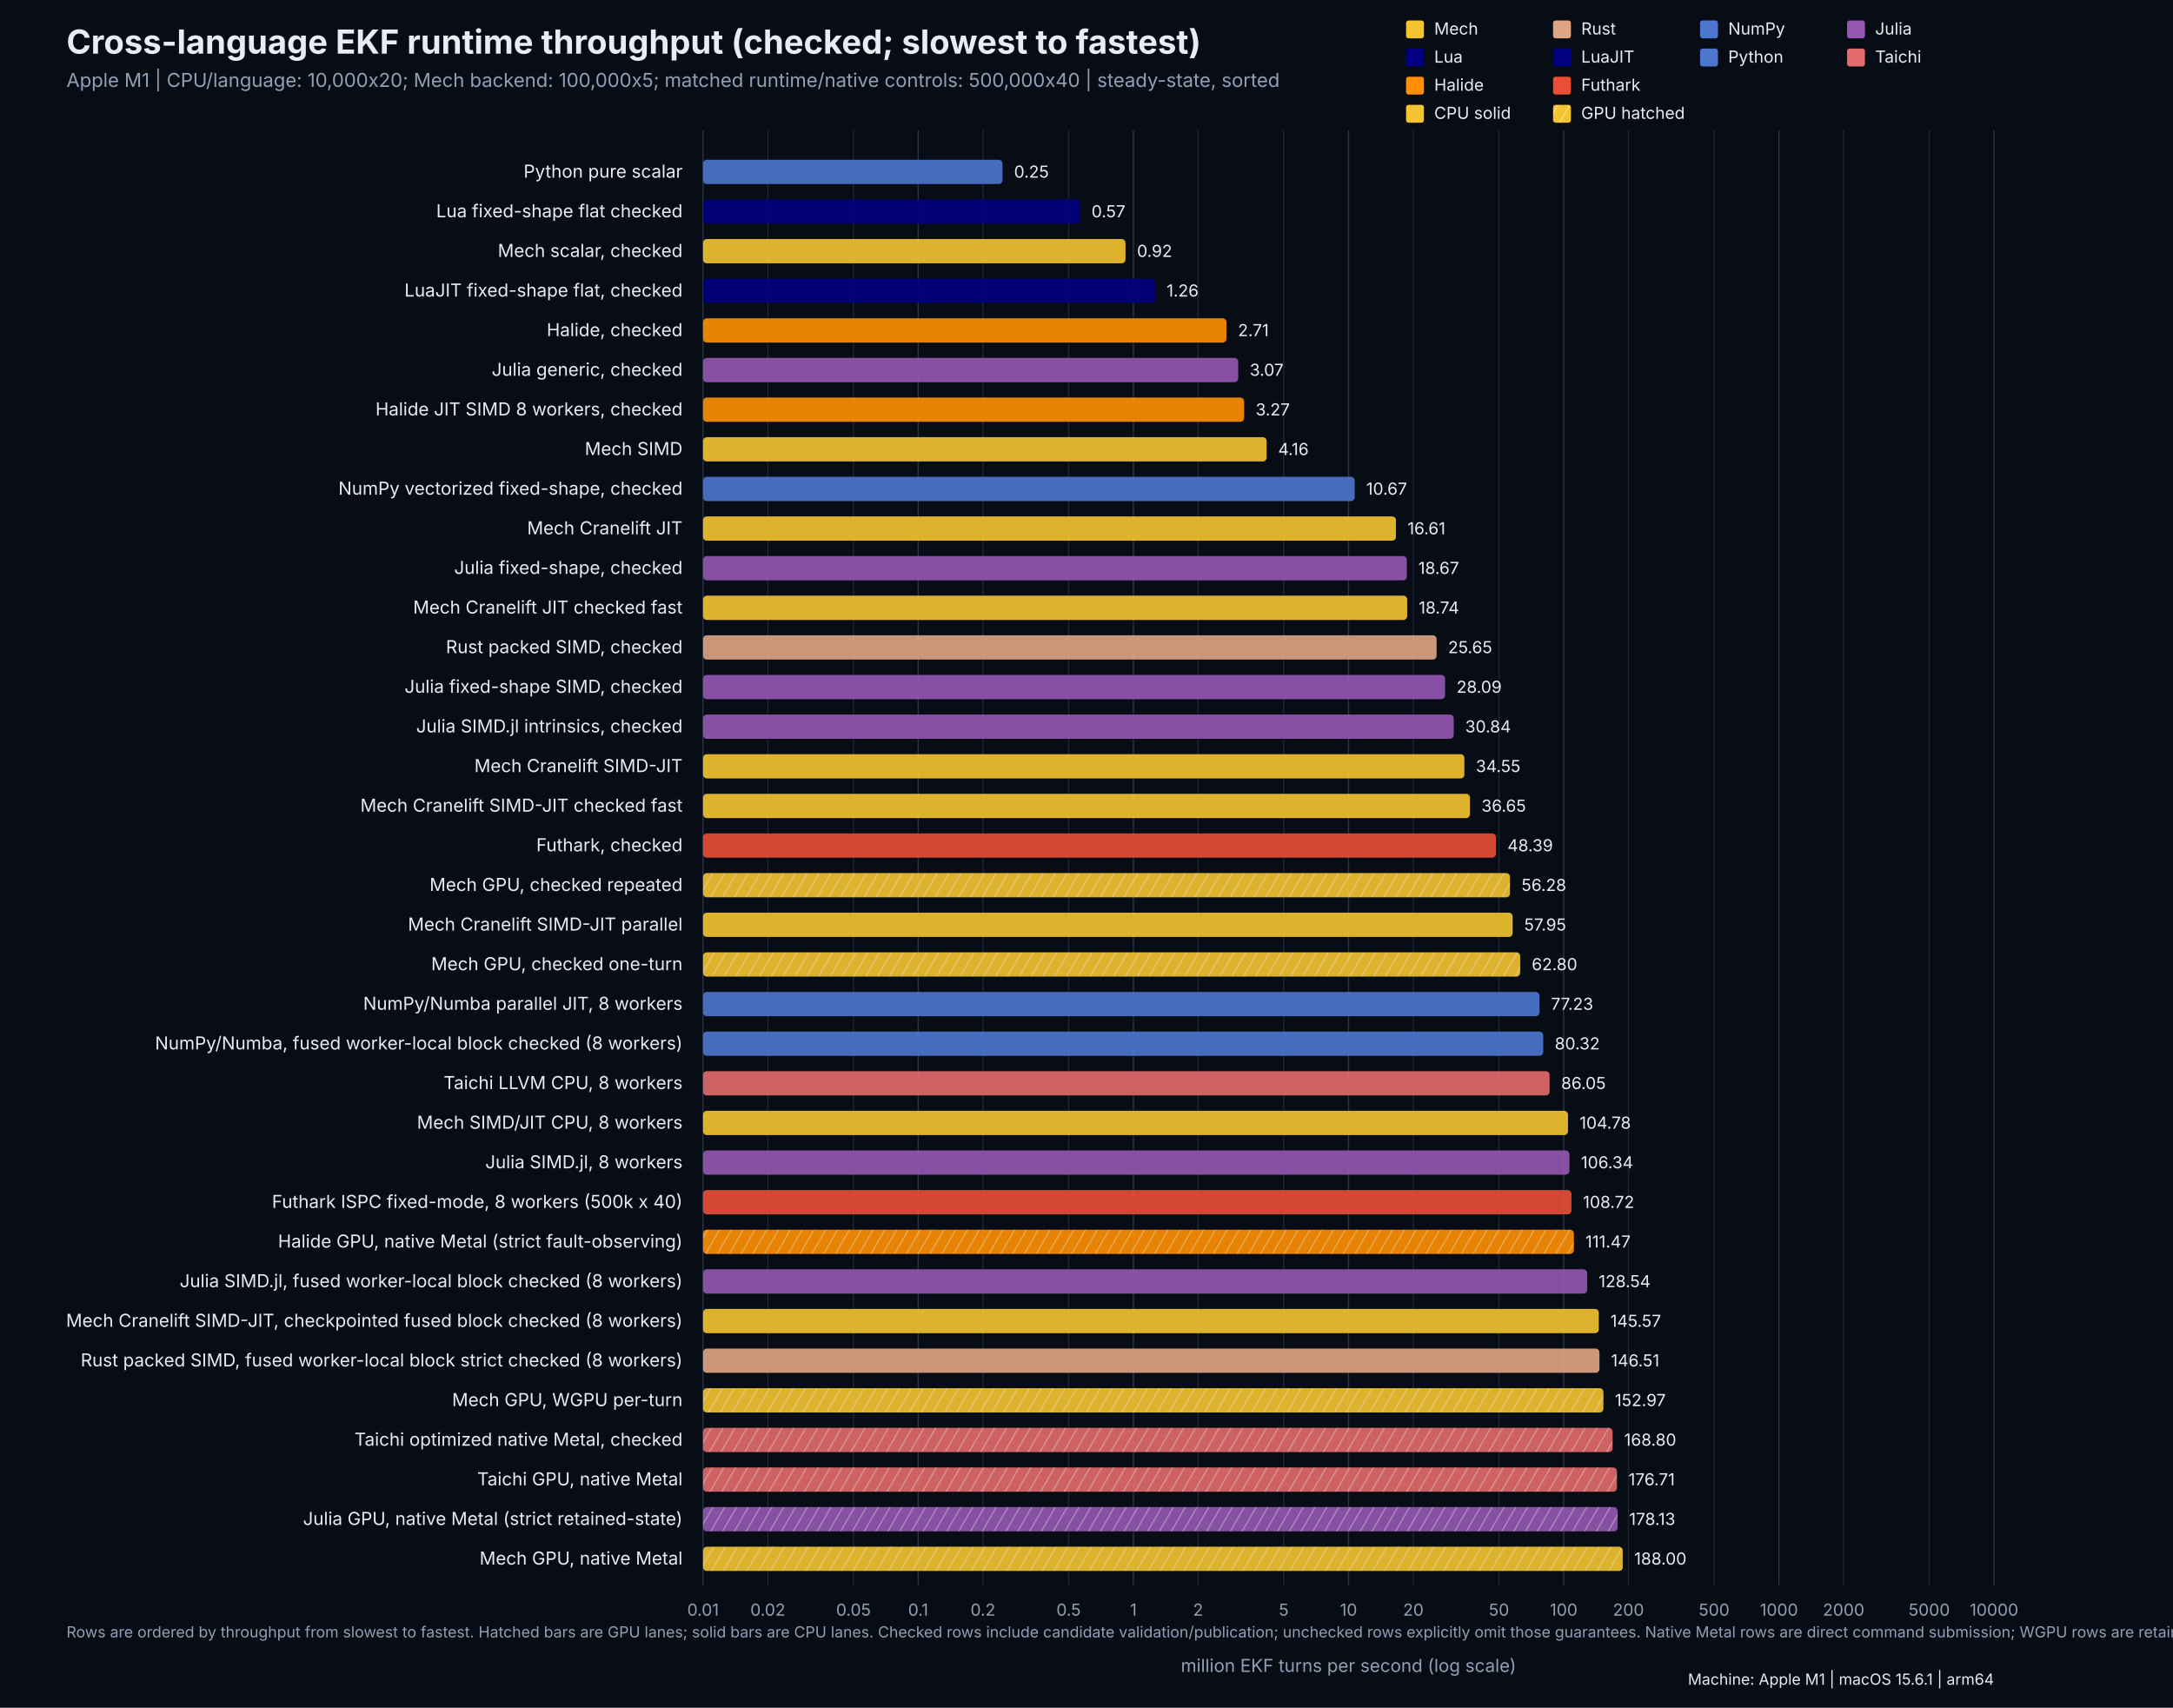
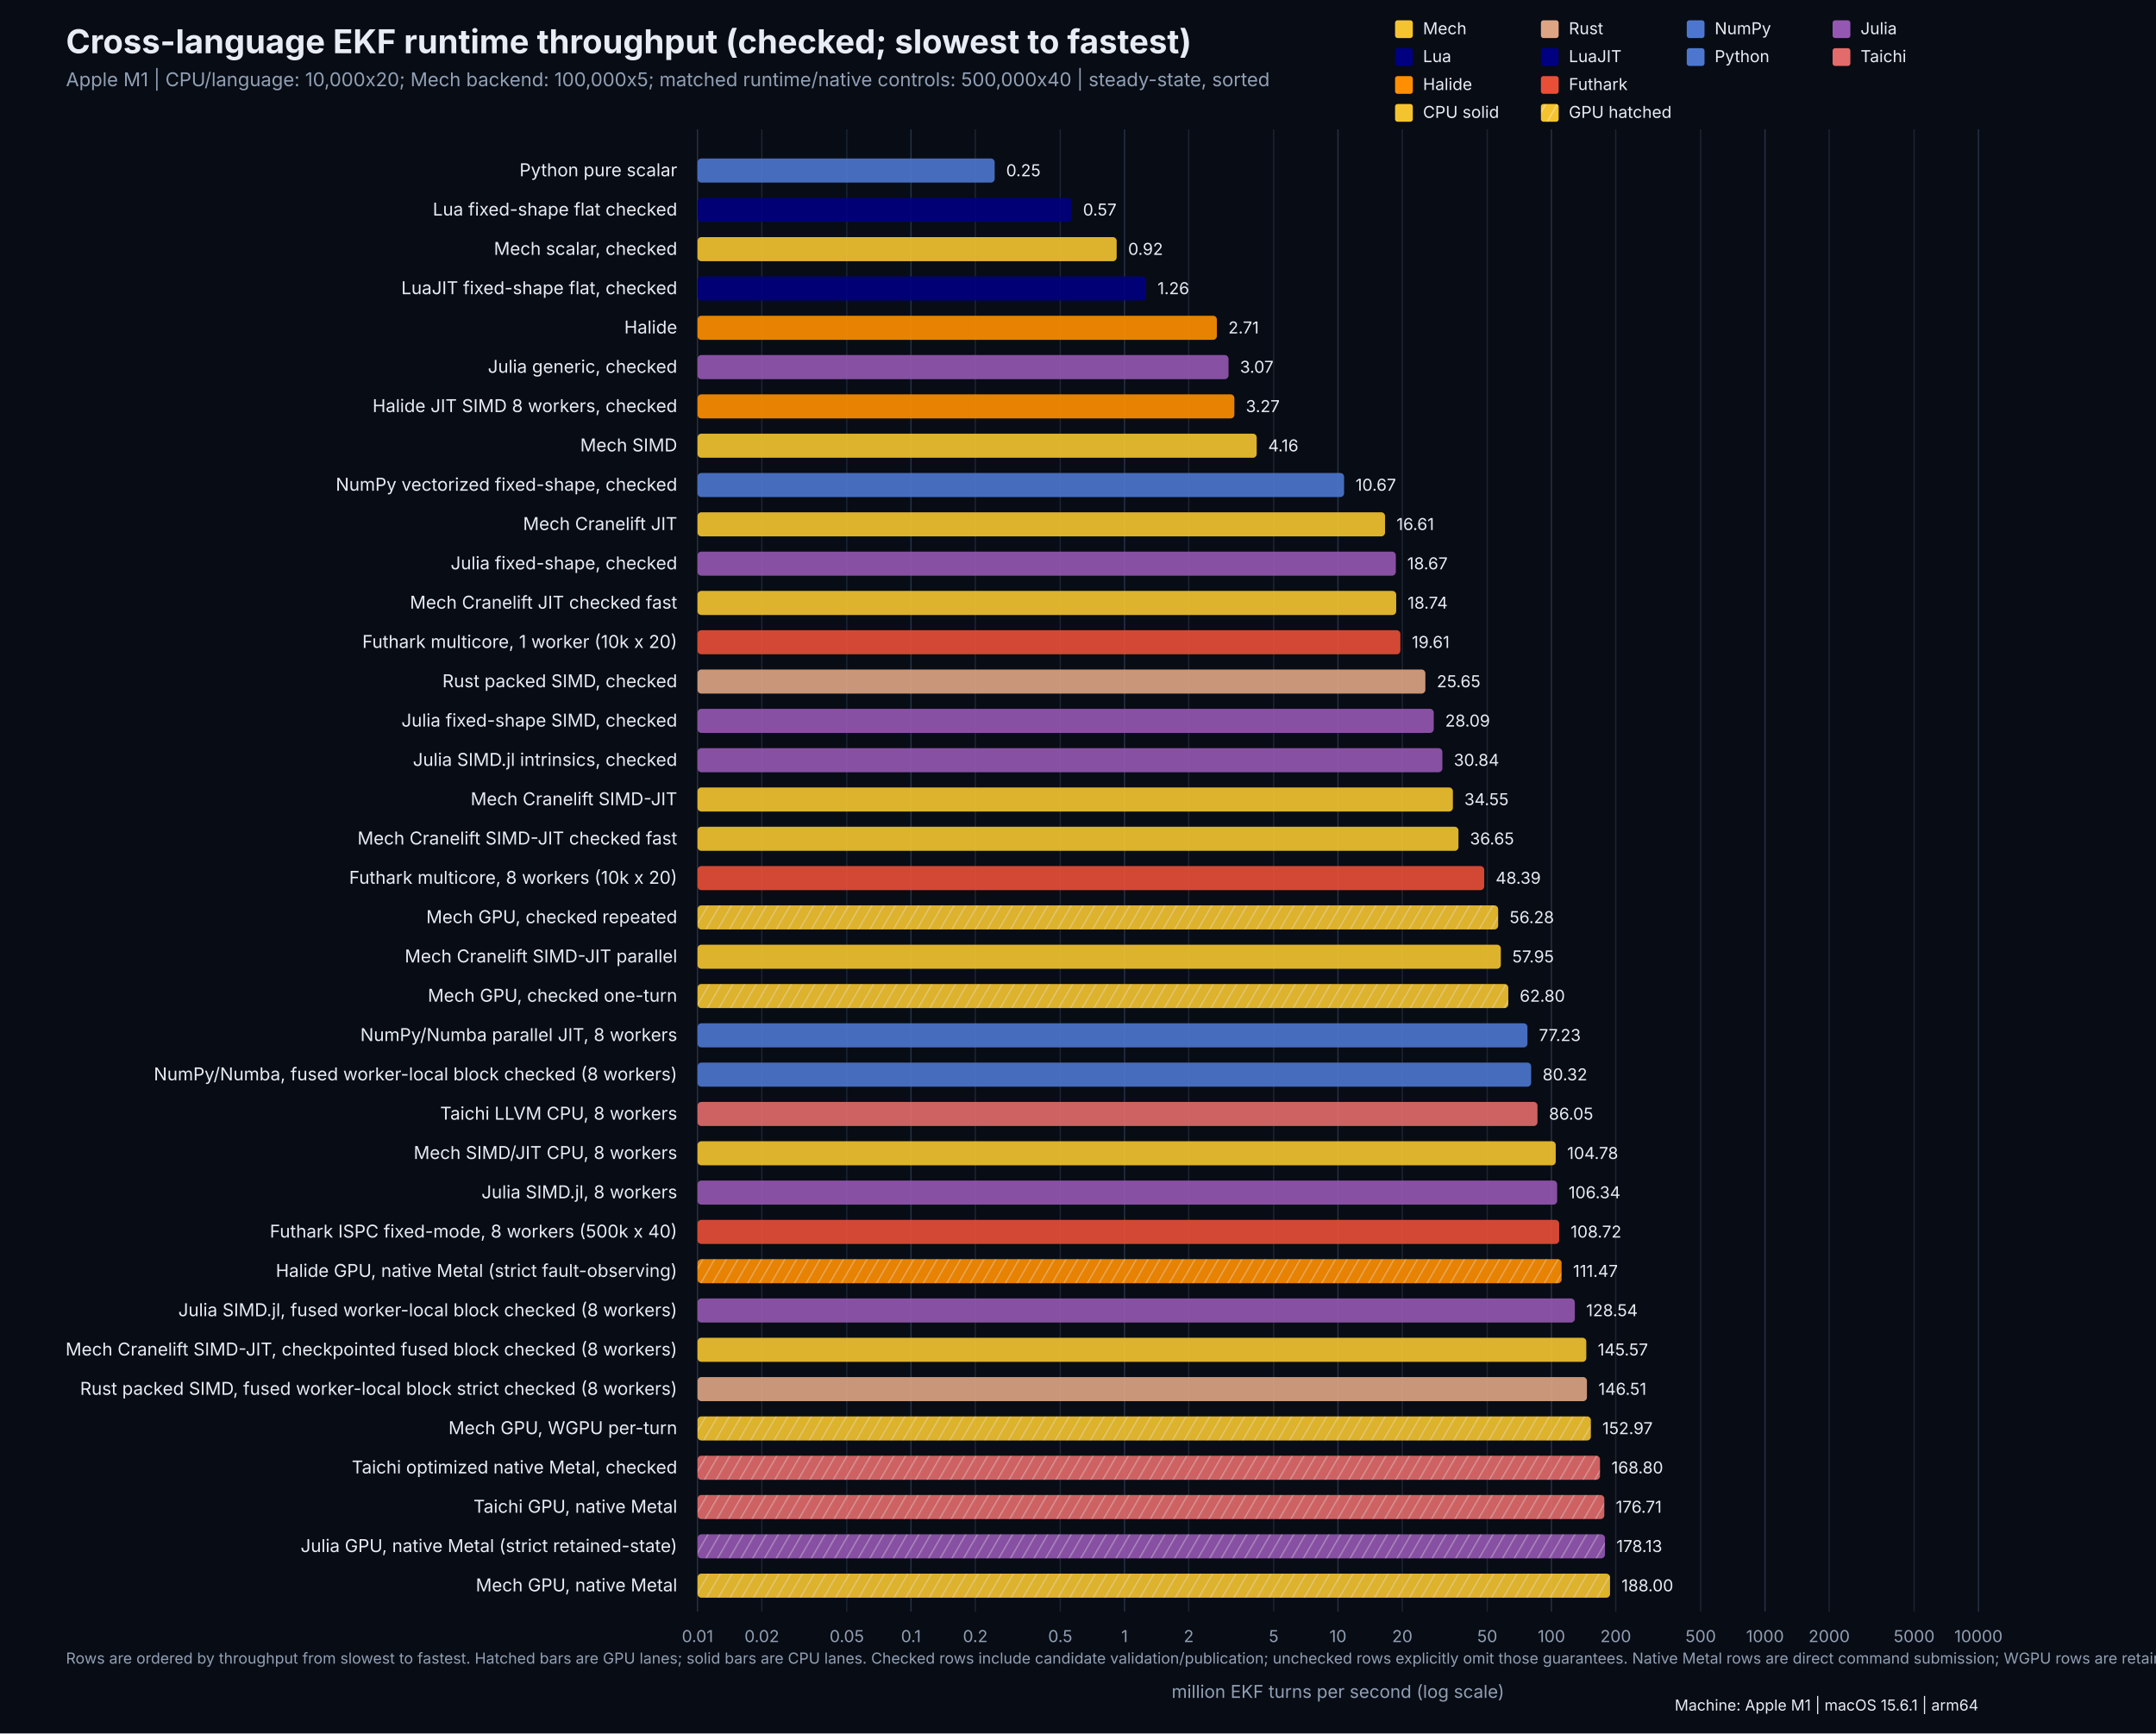
- <svg xmlns="http://www.w3.org/2000/svg" width="1700" height="1336" viewBox="0 0 1700 1336">
+ <svg xmlns="http://www.w3.org/2000/svg" width="1700" height="1367" viewBox="0 0 1700 1367">
  <rect width="100%" height="100%" fill="#080c14" />
  <defs>
    <pattern id="gpu-mech" width="8" height="8" patternUnits="userSpaceOnUse" patternTransform="rotate(30)">
      <rect width="8" height="8" fill="#f4c430" />
      <path d="M0 0V8" stroke="#ffffff" stroke-opacity="0.38" stroke-width="2" />
    </pattern>
    <pattern id="gpu-rust" width="8" height="8" patternUnits="userSpaceOnUse" patternTransform="rotate(30)">
      <rect width="8" height="8" fill="#dea584" />
      <path d="M0 0V8" stroke="#ffffff" stroke-opacity="0.38" stroke-width="2" />
    </pattern>
    <pattern id="gpu-numpy" width="8" height="8" patternUnits="userSpaceOnUse" patternTransform="rotate(30)">
      <rect width="8" height="8" fill="#4d77cf" />
      <path d="M0 0V8" stroke="#ffffff" stroke-opacity="0.38" stroke-width="2" />
    </pattern>
    <pattern id="gpu-julia" width="8" height="8" patternUnits="userSpaceOnUse" patternTransform="rotate(30)">
      <rect width="8" height="8" fill="#9558b2" />
      <path d="M0 0V8" stroke="#ffffff" stroke-opacity="0.38" stroke-width="2" />
    </pattern>
    <pattern id="gpu-lua" width="8" height="8" patternUnits="userSpaceOnUse" patternTransform="rotate(30)">
      <rect width="8" height="8" fill="#000080" />
      <path d="M0 0V8" stroke="#ffffff" stroke-opacity="0.38" stroke-width="2" />
    </pattern>
    <pattern id="gpu-luajit" width="8" height="8" patternUnits="userSpaceOnUse" patternTransform="rotate(30)">
      <rect width="8" height="8" fill="#000080" />
      <path d="M0 0V8" stroke="#ffffff" stroke-opacity="0.38" stroke-width="2" />
    </pattern>
    <pattern id="gpu-python" width="8" height="8" patternUnits="userSpaceOnUse" patternTransform="rotate(30)">
      <rect width="8" height="8" fill="#4d77cf" />
      <path d="M0 0V8" stroke="#ffffff" stroke-opacity="0.38" stroke-width="2" />
    </pattern>
    <pattern id="gpu-taichi" width="8" height="8" patternUnits="userSpaceOnUse" patternTransform="rotate(30)">
      <rect width="8" height="8" fill="#e36b6b" />
      <path d="M0 0V8" stroke="#ffffff" stroke-opacity="0.38" stroke-width="2" />
    </pattern>
    <pattern id="gpu-halide" width="8" height="8" patternUnits="userSpaceOnUse" patternTransform="rotate(30)">
      <rect width="8" height="8" fill="#ff8f00" />
      <path d="M0 0V8" stroke="#ffffff" stroke-opacity="0.38" stroke-width="2" />
    </pattern>
    <pattern id="gpu-futhark" width="8" height="8" patternUnits="userSpaceOnUse" patternTransform="rotate(30)">
      <rect width="8" height="8" fill="#e94f37" />
      <path d="M0 0V8" stroke="#ffffff" stroke-opacity="0.38" stroke-width="2" />
    </pattern>
  </defs>
  <style>text{font-family:-apple-system,BlinkMacSystemFont,"Segoe UI",sans-serif;fill:#e8edf5} .muted{fill:#91a0b5} .grid{stroke:#263246;stroke-width:1} .minor-grid{stroke:#1b2536;stroke-width:1} .axis{fill:#91a0b5;font-size:13px} .label{font-size:14px} .value{font-size:13px;font-variant-numeric:tabular-nums}</style>
  <text x="52" y="42" font-size="26" font-weight="700">Cross-language EKF runtime throughput (checked; slowest to fastest)</text>
  <text x="52" y="68" class="muted" font-size="15">Apple M1 | CPU/language: 10,000x20; Mech backend: 100,000x5; matched runtime/native controls: 500,000x40 | steady-state, sorted</text>
-   <line x1="550.0" y1="102" x2="550.0" y2="1240" class="grid" />
-   <text x="550.0" y="1264" text-anchor="middle" class="axis">0.01</text>
-   <line x1="600.7" y1="102" x2="600.7" y2="1240" class="minor-grid" />
-   <text x="600.7" y="1264" text-anchor="middle" class="axis">0.02</text>
-   <line x1="667.7" y1="102" x2="667.7" y2="1240" class="minor-grid" />
-   <text x="667.7" y="1264" text-anchor="middle" class="axis">0.05</text>
-   <line x1="718.3" y1="102" x2="718.3" y2="1240" class="grid" />
-   <text x="718.3" y="1264" text-anchor="middle" class="axis">0.1</text>
-   <line x1="769.0" y1="102" x2="769.0" y2="1240" class="minor-grid" />
-   <text x="769.0" y="1264" text-anchor="middle" class="axis">0.2</text>
-   <line x1="836.0" y1="102" x2="836.0" y2="1240" class="minor-grid" />
-   <text x="836.0" y="1264" text-anchor="middle" class="axis">0.5</text>
-   <line x1="886.7" y1="102" x2="886.7" y2="1240" class="grid" />
-   <text x="886.7" y="1264" text-anchor="middle" class="axis">1</text>
-   <line x1="937.3" y1="102" x2="937.3" y2="1240" class="minor-grid" />
-   <text x="937.3" y="1264" text-anchor="middle" class="axis">2</text>
-   <line x1="1004.3" y1="102" x2="1004.3" y2="1240" class="minor-grid" />
-   <text x="1004.3" y="1264" text-anchor="middle" class="axis">5</text>
-   <line x1="1055.0" y1="102" x2="1055.0" y2="1240" class="grid" />
-   <text x="1055.0" y="1264" text-anchor="middle" class="axis">10</text>
-   <line x1="1105.7" y1="102" x2="1105.7" y2="1240" class="minor-grid" />
-   <text x="1105.7" y="1264" text-anchor="middle" class="axis">20</text>
-   <line x1="1172.7" y1="102" x2="1172.7" y2="1240" class="minor-grid" />
-   <text x="1172.7" y="1264" text-anchor="middle" class="axis">50</text>
-   <line x1="1223.3" y1="102" x2="1223.3" y2="1240" class="grid" />
-   <text x="1223.3" y="1264" text-anchor="middle" class="axis">100</text>
-   <line x1="1274.0" y1="102" x2="1274.0" y2="1240" class="minor-grid" />
-   <text x="1274.0" y="1264" text-anchor="middle" class="axis">200</text>
-   <line x1="1341.0" y1="102" x2="1341.0" y2="1240" class="minor-grid" />
-   <text x="1341.0" y="1264" text-anchor="middle" class="axis">500</text>
-   <line x1="1391.7" y1="102" x2="1391.7" y2="1240" class="grid" />
-   <text x="1391.7" y="1264" text-anchor="middle" class="axis">1000</text>
-   <line x1="1442.3" y1="102" x2="1442.3" y2="1240" class="minor-grid" />
-   <text x="1442.3" y="1264" text-anchor="middle" class="axis">2000</text>
-   <line x1="1509.3" y1="102" x2="1509.3" y2="1240" class="minor-grid" />
-   <text x="1509.3" y="1264" text-anchor="middle" class="axis">5000</text>
-   <line x1="1560.0" y1="102" x2="1560.0" y2="1240" class="grid" />
-   <text x="1560.0" y="1264" text-anchor="middle" class="axis">10000</text>
-   <text x="1055.0" y="1308" text-anchor="middle" class="muted" font-size="14">million EKF turns per second (log scale)</text>
+   <line x1="550.0" y1="102" x2="550.0" y2="1271" class="grid" />
+   <text x="550.0" y="1295" text-anchor="middle" class="axis">0.01</text>
+   <line x1="600.7" y1="102" x2="600.7" y2="1271" class="minor-grid" />
+   <text x="600.7" y="1295" text-anchor="middle" class="axis">0.02</text>
+   <line x1="667.7" y1="102" x2="667.7" y2="1271" class="minor-grid" />
+   <text x="667.7" y="1295" text-anchor="middle" class="axis">0.05</text>
+   <line x1="718.3" y1="102" x2="718.3" y2="1271" class="grid" />
+   <text x="718.3" y="1295" text-anchor="middle" class="axis">0.1</text>
+   <line x1="769.0" y1="102" x2="769.0" y2="1271" class="minor-grid" />
+   <text x="769.0" y="1295" text-anchor="middle" class="axis">0.2</text>
+   <line x1="836.0" y1="102" x2="836.0" y2="1271" class="minor-grid" />
+   <text x="836.0" y="1295" text-anchor="middle" class="axis">0.5</text>
+   <line x1="886.7" y1="102" x2="886.7" y2="1271" class="grid" />
+   <text x="886.7" y="1295" text-anchor="middle" class="axis">1</text>
+   <line x1="937.3" y1="102" x2="937.3" y2="1271" class="minor-grid" />
+   <text x="937.3" y="1295" text-anchor="middle" class="axis">2</text>
+   <line x1="1004.3" y1="102" x2="1004.3" y2="1271" class="minor-grid" />
+   <text x="1004.3" y="1295" text-anchor="middle" class="axis">5</text>
+   <line x1="1055.0" y1="102" x2="1055.0" y2="1271" class="grid" />
+   <text x="1055.0" y="1295" text-anchor="middle" class="axis">10</text>
+   <line x1="1105.7" y1="102" x2="1105.7" y2="1271" class="minor-grid" />
+   <text x="1105.7" y="1295" text-anchor="middle" class="axis">20</text>
+   <line x1="1172.7" y1="102" x2="1172.7" y2="1271" class="minor-grid" />
+   <text x="1172.7" y="1295" text-anchor="middle" class="axis">50</text>
+   <line x1="1223.3" y1="102" x2="1223.3" y2="1271" class="grid" />
+   <text x="1223.3" y="1295" text-anchor="middle" class="axis">100</text>
+   <line x1="1274.0" y1="102" x2="1274.0" y2="1271" class="minor-grid" />
+   <text x="1274.0" y="1295" text-anchor="middle" class="axis">200</text>
+   <line x1="1341.0" y1="102" x2="1341.0" y2="1271" class="minor-grid" />
+   <text x="1341.0" y="1295" text-anchor="middle" class="axis">500</text>
+   <line x1="1391.7" y1="102" x2="1391.7" y2="1271" class="grid" />
+   <text x="1391.7" y="1295" text-anchor="middle" class="axis">1000</text>
+   <line x1="1442.3" y1="102" x2="1442.3" y2="1271" class="minor-grid" />
+   <text x="1442.3" y="1295" text-anchor="middle" class="axis">2000</text>
+   <line x1="1509.3" y1="102" x2="1509.3" y2="1271" class="minor-grid" />
+   <text x="1509.3" y="1295" text-anchor="middle" class="axis">5000</text>
+   <line x1="1560.0" y1="102" x2="1560.0" y2="1271" class="grid" />
+   <text x="1560.0" y="1295" text-anchor="middle" class="axis">10000</text>
+   <text x="1055.0" y="1339" text-anchor="middle" class="muted" font-size="14">million EKF turns per second (log scale)</text>
  <rect x="1100" y="16" width="14" height="14" rx="2" fill="#f4c430" />
  <text x="1122" y="27" font-size="13">Mech</text>
  <rect x="1215" y="16" width="14" height="14" rx="2" fill="#dea584" />
  <text x="1237" y="27" font-size="13">Rust</text>
  <rect x="1330" y="16" width="14" height="14" rx="2" fill="#4d77cf" />
  <text x="1352" y="27" font-size="13">NumPy</text>
  <rect x="1445" y="16" width="14" height="14" rx="2" fill="#9558b2" />
  <text x="1467" y="27" font-size="13">Julia</text>
  <rect x="1100" y="38" width="14" height="14" rx="2" fill="#000080" />
  <text x="1122" y="49" font-size="13">Lua</text>
  <rect x="1215" y="38" width="14" height="14" rx="2" fill="#000080" />
  <text x="1237" y="49" font-size="13">LuaJIT</text>
  <rect x="1330" y="38" width="14" height="14" rx="2" fill="#4d77cf" />
  <text x="1352" y="49" font-size="13">Python</text>
  <rect x="1445" y="38" width="14" height="14" rx="2" fill="#e36b6b" />
  <text x="1467" y="49" font-size="13">Taichi</text>
  <rect x="1100" y="60" width="14" height="14" rx="2" fill="#ff8f00" />
  <text x="1122" y="71" font-size="13">Halide</text>
  <rect x="1215" y="60" width="14" height="14" rx="2" fill="#e94f37" />
  <text x="1237" y="71" font-size="13">Futhark</text>
  <rect x="1100" y="82" width="14" height="14" rx="2" fill="#f4c430" />
  <text x="1122" y="93" font-size="13">CPU solid</text>
  <rect x="1215" y="82" width="14" height="14" rx="2" fill="url(#gpu-mech)" />
  <text x="1237" y="93" font-size="13">GPU hatched</text>
  <text x="534" y="139" text-anchor="end" class="label">Python pure scalar</text>
  <rect x="550" y="125" width="234.3" height="19" rx="3" fill="#4d77cf" opacity="0.9" />
  <text x="793.3" y="139" class="value">0.25</text>
  <text x="534" y="170" text-anchor="end" class="label">Lua fixed-shape flat checked</text>
  <rect x="550" y="156" width="294.9" height="19" rx="3" fill="#000080" opacity="0.9" />
  <text x="853.9" y="170" class="value">0.57</text>
  <text x="534" y="201" text-anchor="end" class="label">Mech scalar, checked</text>
  <rect x="550" y="187" width="330.5" height="19" rx="3" fill="#f4c430" opacity="0.9" />
  <text x="889.5" y="201" class="value">0.92</text>
  <text x="534" y="232" text-anchor="end" class="label">LuaJIT fixed-shape flat, checked</text>
  <rect x="550" y="218" width="353.7" height="19" rx="3" fill="#000080" opacity="0.9" />
  <text x="912.7" y="232" class="value">1.26</text>
-   <text x="534" y="263" text-anchor="end" class="label">Halide, checked</text>
+   <text x="534" y="263" text-anchor="end" class="label">Halide</text>
  <rect x="550" y="249" width="409.5" height="19" rx="3" fill="#ff8f00" opacity="0.9" />
  <text x="968.5" y="263" class="value">2.71</text>
  <text x="534" y="294" text-anchor="end" class="label">Julia generic, checked</text>
  <rect x="550" y="280" width="418.7" height="19" rx="3" fill="#9558b2" opacity="0.9" />
  <text x="977.7" y="294" class="value">3.07</text>
  <text x="534" y="325" text-anchor="end" class="label">Halide JIT SIMD 8 workers, checked</text>
  <rect x="550" y="311" width="423.3" height="19" rx="3" fill="#ff8f00" opacity="0.9" />
  <text x="982.3" y="325" class="value">3.27</text>
  <text x="534" y="356" text-anchor="end" class="label">Mech SIMD</text>
  <rect x="550" y="342" width="440.9" height="19" rx="3" fill="#f4c430" opacity="0.9" />
  <text x="999.9" y="356" class="value">4.16</text>
  <text x="534" y="387" text-anchor="end" class="label">NumPy vectorized fixed-shape, checked</text>
  <rect x="550" y="373" width="509.8" height="19" rx="3" fill="#4d77cf" opacity="0.9" />
  <text x="1068.8" y="387" class="value">10.67</text>
  <text x="534" y="418" text-anchor="end" class="label">Mech Cranelift JIT</text>
  <rect x="550" y="404" width="542.1" height="19" rx="3" fill="#f4c430" opacity="0.9" />
  <text x="1101.1" y="418" class="value">16.61</text>
  <text x="534" y="449" text-anchor="end" class="label">Julia fixed-shape, checked</text>
  <rect x="550" y="435" width="550.6" height="19" rx="3" fill="#9558b2" opacity="0.9" />
  <text x="1109.6" y="449" class="value">18.67</text>
  <text x="534" y="480" text-anchor="end" class="label">Mech Cranelift JIT checked fast</text>
  <rect x="550" y="466" width="550.9" height="19" rx="3" fill="#f4c430" opacity="0.9" />
  <text x="1109.9" y="480" class="value">18.74</text>
-   <text x="534" y="511" text-anchor="end" class="label">Rust packed SIMD, checked</text>
-   <rect x="550" y="497" width="573.9" height="19" rx="3" fill="#dea584" opacity="0.9" />
-   <text x="1132.9" y="511" class="value">25.65</text>
-   <text x="534" y="542" text-anchor="end" class="label">Julia fixed-shape SIMD, checked</text>
-   <rect x="550" y="528" width="580.5" height="19" rx="3" fill="#9558b2" opacity="0.9" />
-   <text x="1139.5" y="542" class="value">28.09</text>
-   <text x="534" y="573" text-anchor="end" class="label">Julia SIMD.jl intrinsics, checked</text>
-   <rect x="550" y="559" width="587.3" height="19" rx="3" fill="#9558b2" opacity="0.9" />
-   <text x="1146.3" y="573" class="value">30.84</text>
-   <text x="534" y="604" text-anchor="end" class="label">Mech Cranelift SIMD-JIT</text>
-   <rect x="550" y="590" width="595.6" height="19" rx="3" fill="#f4c430" opacity="0.9" />
-   <text x="1154.6" y="604" class="value">34.55</text>
-   <text x="534" y="635" text-anchor="end" class="label">Mech Cranelift SIMD-JIT checked fast</text>
-   <rect x="550" y="621" width="600.0" height="19" rx="3" fill="#f4c430" opacity="0.9" />
-   <text x="1159.0" y="635" class="value">36.65</text>
-   <text x="534" y="666" text-anchor="end" class="label">Futhark, checked</text>
-   <rect x="550" y="652" width="620.3" height="19" rx="3" fill="#e94f37" opacity="0.9" />
-   <text x="1179.3" y="666" class="value">48.39</text>
-   <text x="534" y="697" text-anchor="end" class="label">Mech GPU, checked repeated</text>
-   <rect x="550" y="683" width="631.3" height="19" rx="3" fill="url(#gpu-mech)" opacity="0.9" />
-   <text x="1190.3" y="697" class="value">56.28</text>
-   <text x="534" y="728" text-anchor="end" class="label">Mech Cranelift SIMD-JIT parallel</text>
-   <rect x="550" y="714" width="633.4" height="19" rx="3" fill="#f4c430" opacity="0.9" />
-   <text x="1192.4" y="728" class="value">57.95</text>
-   <text x="534" y="759" text-anchor="end" class="label">Mech GPU, checked one-turn</text>
-   <rect x="550" y="745" width="639.3" height="19" rx="3" fill="url(#gpu-mech)" opacity="0.9" />
-   <text x="1198.3" y="759" class="value">62.80</text>
-   <text x="534" y="790" text-anchor="end" class="label">NumPy/Numba parallel JIT, 8 workers</text>
-   <rect x="550" y="776" width="654.4" height="19" rx="3" fill="#4d77cf" opacity="0.9" />
-   <text x="1213.4" y="790" class="value">77.23</text>
-   <text x="534" y="821" text-anchor="end" class="label">NumPy/Numba, fused worker-local block checked (8 workers)</text>
-   <rect x="550" y="807" width="657.3" height="19" rx="3" fill="#4d77cf" opacity="0.9" />
-   <text x="1216.3" y="821" class="value">80.32</text>
-   <text x="534" y="852" text-anchor="end" class="label">Taichi LLVM CPU, 8 workers</text>
-   <rect x="550" y="838" width="662.3" height="19" rx="3" fill="#e36b6b" opacity="0.9" />
-   <text x="1221.3" y="852" class="value">86.05</text>
-   <text x="534" y="883" text-anchor="end" class="label">Mech SIMD/JIT CPU, 8 workers</text>
-   <rect x="550" y="869" width="676.7" height="19" rx="3" fill="#f4c430" opacity="0.9" />
-   <text x="1235.7" y="883" class="value">104.78</text>
-   <text x="534" y="914" text-anchor="end" class="label">Julia SIMD.jl, 8 workers</text>
-   <rect x="550" y="900" width="677.8" height="19" rx="3" fill="#9558b2" opacity="0.9" />
-   <text x="1236.8" y="914" class="value">106.34</text>
-   <text x="534" y="945" text-anchor="end" class="label">Futhark ISPC fixed-mode, 8 workers (500k x 40)</text>
-   <rect x="550" y="931" width="679.4" height="19" rx="3" fill="#e94f37" opacity="0.9" />
-   <text x="1238.4" y="945" class="value">108.72</text>
-   <text x="534" y="976" text-anchor="end" class="label">Halide GPU, native Metal (strict fault-observing)</text>
-   <rect x="550" y="962" width="681.3" height="19" rx="3" fill="url(#gpu-halide)" opacity="0.9" />
-   <text x="1240.3" y="976" class="value">111.47</text>
-   <text x="534" y="1007" text-anchor="end" class="label">Julia SIMD.jl, fused worker-local block checked (8 workers)</text>
-   <rect x="550" y="993" width="691.7" height="19" rx="3" fill="#9558b2" opacity="0.9" />
-   <text x="1250.7" y="1007" class="value">128.54</text>
-   <text x="534" y="1038" text-anchor="end" class="label">Mech Cranelift SIMD-JIT, checkpointed fused block checked (8 workers)</text>
-   <rect x="550" y="1024" width="700.8" height="19" rx="3" fill="#f4c430" opacity="0.9" />
-   <text x="1259.8" y="1038" class="value">145.57</text>
-   <text x="534" y="1069" text-anchor="end" class="label">Rust packed SIMD, fused worker-local block strict checked (8 workers)</text>
-   <rect x="550" y="1055" width="701.3" height="19" rx="3" fill="#dea584" opacity="0.9" />
-   <text x="1260.3" y="1069" class="value">146.51</text>
-   <text x="534" y="1100" text-anchor="end" class="label">Mech GPU, WGPU per-turn</text>
-   <rect x="550" y="1086" width="704.4" height="19" rx="3" fill="url(#gpu-mech)" opacity="0.9" />
-   <text x="1263.4" y="1100" class="value">152.97</text>
-   <text x="534" y="1131" text-anchor="end" class="label">Taichi optimized native Metal, checked</text>
-   <rect x="550" y="1117" width="711.6" height="19" rx="3" fill="url(#gpu-taichi)" opacity="0.9" />
-   <text x="1270.6" y="1131" class="value">168.80</text>
-   <text x="534" y="1162" text-anchor="end" class="label">Taichi GPU, native Metal</text>
-   <rect x="550" y="1148" width="715.0" height="19" rx="3" fill="url(#gpu-taichi)" opacity="0.9" />
-   <text x="1274.0" y="1162" class="value">176.71</text>
-   <text x="534" y="1193" text-anchor="end" class="label">Julia GPU, native Metal (strict retained-state)</text>
-   <rect x="550" y="1179" width="715.5" height="19" rx="3" fill="url(#gpu-julia)" opacity="0.9" />
-   <text x="1274.5" y="1193" class="value">178.13</text>
-   <text x="534" y="1224" text-anchor="end" class="label">Mech GPU, native Metal</text>
-   <rect x="550" y="1210" width="719.5" height="19" rx="3" fill="url(#gpu-mech)" opacity="0.9" />
-   <text x="1278.5" y="1224" class="value">188.00</text>
-   <text x="52" y="1281" class="muted" font-size="12">Rows are ordered by throughput from slowest to fastest. Hatched bars are GPU lanes; solid bars are CPU lanes. Checked rows include candidate validation/publication; unchecked rows explicitly omit those guarantees. Native Metal rows are direct command submission; WGPU rows are retained as a portable transport control. Compilation, allocation, warmup, and final readback are excluded from the timed region.</text>
-   <text x="1560" y="1318" text-anchor="end" fill="#91a0b5" font-size="12">Machine: Apple M1 | macOS 15.6.1 | arm64</text>
+   <text x="534" y="511" text-anchor="end" class="label">Futhark multicore, 1 worker (10k x 20)</text>
+   <rect x="550" y="497" width="554.2" height="19" rx="3" fill="#e94f37" opacity="0.9" />
+   <text x="1113.2" y="511" class="value">19.61</text>
+   <text x="534" y="542" text-anchor="end" class="label">Rust packed SIMD, checked</text>
+   <rect x="550" y="528" width="573.9" height="19" rx="3" fill="#dea584" opacity="0.9" />
+   <text x="1132.9" y="542" class="value">25.65</text>
+   <text x="534" y="573" text-anchor="end" class="label">Julia fixed-shape SIMD, checked</text>
+   <rect x="550" y="559" width="580.5" height="19" rx="3" fill="#9558b2" opacity="0.9" />
+   <text x="1139.5" y="573" class="value">28.09</text>
+   <text x="534" y="604" text-anchor="end" class="label">Julia SIMD.jl intrinsics, checked</text>
+   <rect x="550" y="590" width="587.3" height="19" rx="3" fill="#9558b2" opacity="0.9" />
+   <text x="1146.3" y="604" class="value">30.84</text>
+   <text x="534" y="635" text-anchor="end" class="label">Mech Cranelift SIMD-JIT</text>
+   <rect x="550" y="621" width="595.6" height="19" rx="3" fill="#f4c430" opacity="0.9" />
+   <text x="1154.6" y="635" class="value">34.55</text>
+   <text x="534" y="666" text-anchor="end" class="label">Mech Cranelift SIMD-JIT checked fast</text>
+   <rect x="550" y="652" width="600.0" height="19" rx="3" fill="#f4c430" opacity="0.9" />
+   <text x="1159.0" y="666" class="value">36.65</text>
+   <text x="534" y="697" text-anchor="end" class="label">Futhark multicore, 8 workers (10k x 20)</text>
+   <rect x="550" y="683" width="620.3" height="19" rx="3" fill="#e94f37" opacity="0.9" />
+   <text x="1179.3" y="697" class="value">48.39</text>
+   <text x="534" y="728" text-anchor="end" class="label">Mech GPU, checked repeated</text>
+   <rect x="550" y="714" width="631.3" height="19" rx="3" fill="url(#gpu-mech)" opacity="0.9" />
+   <text x="1190.3" y="728" class="value">56.28</text>
+   <text x="534" y="759" text-anchor="end" class="label">Mech Cranelift SIMD-JIT parallel</text>
+   <rect x="550" y="745" width="633.4" height="19" rx="3" fill="#f4c430" opacity="0.9" />
+   <text x="1192.4" y="759" class="value">57.95</text>
+   <text x="534" y="790" text-anchor="end" class="label">Mech GPU, checked one-turn</text>
+   <rect x="550" y="776" width="639.3" height="19" rx="3" fill="url(#gpu-mech)" opacity="0.9" />
+   <text x="1198.3" y="790" class="value">62.80</text>
+   <text x="534" y="821" text-anchor="end" class="label">NumPy/Numba parallel JIT, 8 workers</text>
+   <rect x="550" y="807" width="654.4" height="19" rx="3" fill="#4d77cf" opacity="0.9" />
+   <text x="1213.4" y="821" class="value">77.23</text>
+   <text x="534" y="852" text-anchor="end" class="label">NumPy/Numba, fused worker-local block checked (8 workers)</text>
+   <rect x="550" y="838" width="657.3" height="19" rx="3" fill="#4d77cf" opacity="0.9" />
+   <text x="1216.3" y="852" class="value">80.32</text>
+   <text x="534" y="883" text-anchor="end" class="label">Taichi LLVM CPU, 8 workers</text>
+   <rect x="550" y="869" width="662.3" height="19" rx="3" fill="#e36b6b" opacity="0.9" />
+   <text x="1221.3" y="883" class="value">86.05</text>
+   <text x="534" y="914" text-anchor="end" class="label">Mech SIMD/JIT CPU, 8 workers</text>
+   <rect x="550" y="900" width="676.7" height="19" rx="3" fill="#f4c430" opacity="0.9" />
+   <text x="1235.7" y="914" class="value">104.78</text>
+   <text x="534" y="945" text-anchor="end" class="label">Julia SIMD.jl, 8 workers</text>
+   <rect x="550" y="931" width="677.8" height="19" rx="3" fill="#9558b2" opacity="0.9" />
+   <text x="1236.8" y="945" class="value">106.34</text>
+   <text x="534" y="976" text-anchor="end" class="label">Futhark ISPC fixed-mode, 8 workers (500k x 40)</text>
+   <rect x="550" y="962" width="679.4" height="19" rx="3" fill="#e94f37" opacity="0.9" />
+   <text x="1238.4" y="976" class="value">108.72</text>
+   <text x="534" y="1007" text-anchor="end" class="label">Halide GPU, native Metal (strict fault-observing)</text>
+   <rect x="550" y="993" width="681.3" height="19" rx="3" fill="url(#gpu-halide)" opacity="0.9" />
+   <text x="1240.3" y="1007" class="value">111.47</text>
+   <text x="534" y="1038" text-anchor="end" class="label">Julia SIMD.jl, fused worker-local block checked (8 workers)</text>
+   <rect x="550" y="1024" width="691.7" height="19" rx="3" fill="#9558b2" opacity="0.9" />
+   <text x="1250.7" y="1038" class="value">128.54</text>
+   <text x="534" y="1069" text-anchor="end" class="label">Mech Cranelift SIMD-JIT, checkpointed fused block checked (8 workers)</text>
+   <rect x="550" y="1055" width="700.8" height="19" rx="3" fill="#f4c430" opacity="0.9" />
+   <text x="1259.8" y="1069" class="value">145.57</text>
+   <text x="534" y="1100" text-anchor="end" class="label">Rust packed SIMD, fused worker-local block strict checked (8 workers)</text>
+   <rect x="550" y="1086" width="701.3" height="19" rx="3" fill="#dea584" opacity="0.9" />
+   <text x="1260.3" y="1100" class="value">146.51</text>
+   <text x="534" y="1131" text-anchor="end" class="label">Mech GPU, WGPU per-turn</text>
+   <rect x="550" y="1117" width="704.4" height="19" rx="3" fill="url(#gpu-mech)" opacity="0.9" />
+   <text x="1263.4" y="1131" class="value">152.97</text>
+   <text x="534" y="1162" text-anchor="end" class="label">Taichi optimized native Metal, checked</text>
+   <rect x="550" y="1148" width="711.6" height="19" rx="3" fill="url(#gpu-taichi)" opacity="0.9" />
+   <text x="1270.6" y="1162" class="value">168.80</text>
+   <text x="534" y="1193" text-anchor="end" class="label">Taichi GPU, native Metal</text>
+   <rect x="550" y="1179" width="715.0" height="19" rx="3" fill="url(#gpu-taichi)" opacity="0.9" />
+   <text x="1274.0" y="1193" class="value">176.71</text>
+   <text x="534" y="1224" text-anchor="end" class="label">Julia GPU, native Metal (strict retained-state)</text>
+   <rect x="550" y="1210" width="715.5" height="19" rx="3" fill="url(#gpu-julia)" opacity="0.9" />
+   <text x="1274.5" y="1224" class="value">178.13</text>
+   <text x="534" y="1255" text-anchor="end" class="label">Mech GPU, native Metal</text>
+   <rect x="550" y="1241" width="719.5" height="19" rx="3" fill="url(#gpu-mech)" opacity="0.9" />
+   <text x="1278.5" y="1255" class="value">188.00</text>
+   <text x="52" y="1312" class="muted" font-size="12">Rows are ordered by throughput from slowest to fastest. Hatched bars are GPU lanes; solid bars are CPU lanes. Checked rows include candidate validation/publication; unchecked rows explicitly omit those guarantees. Native Metal rows are direct command submission; WGPU rows are retained as a portable transport control. Futhark multicore rows show worker count explicitly; only the 1-worker row is a single-core comparison. Compilation, allocation, warmup, and final readback are excluded from the timed region.</text>
+   <text x="1560" y="1349" text-anchor="end" fill="#91a0b5" font-size="12">Machine: Apple M1 | macOS 15.6.1 | arm64</text>
</svg>
